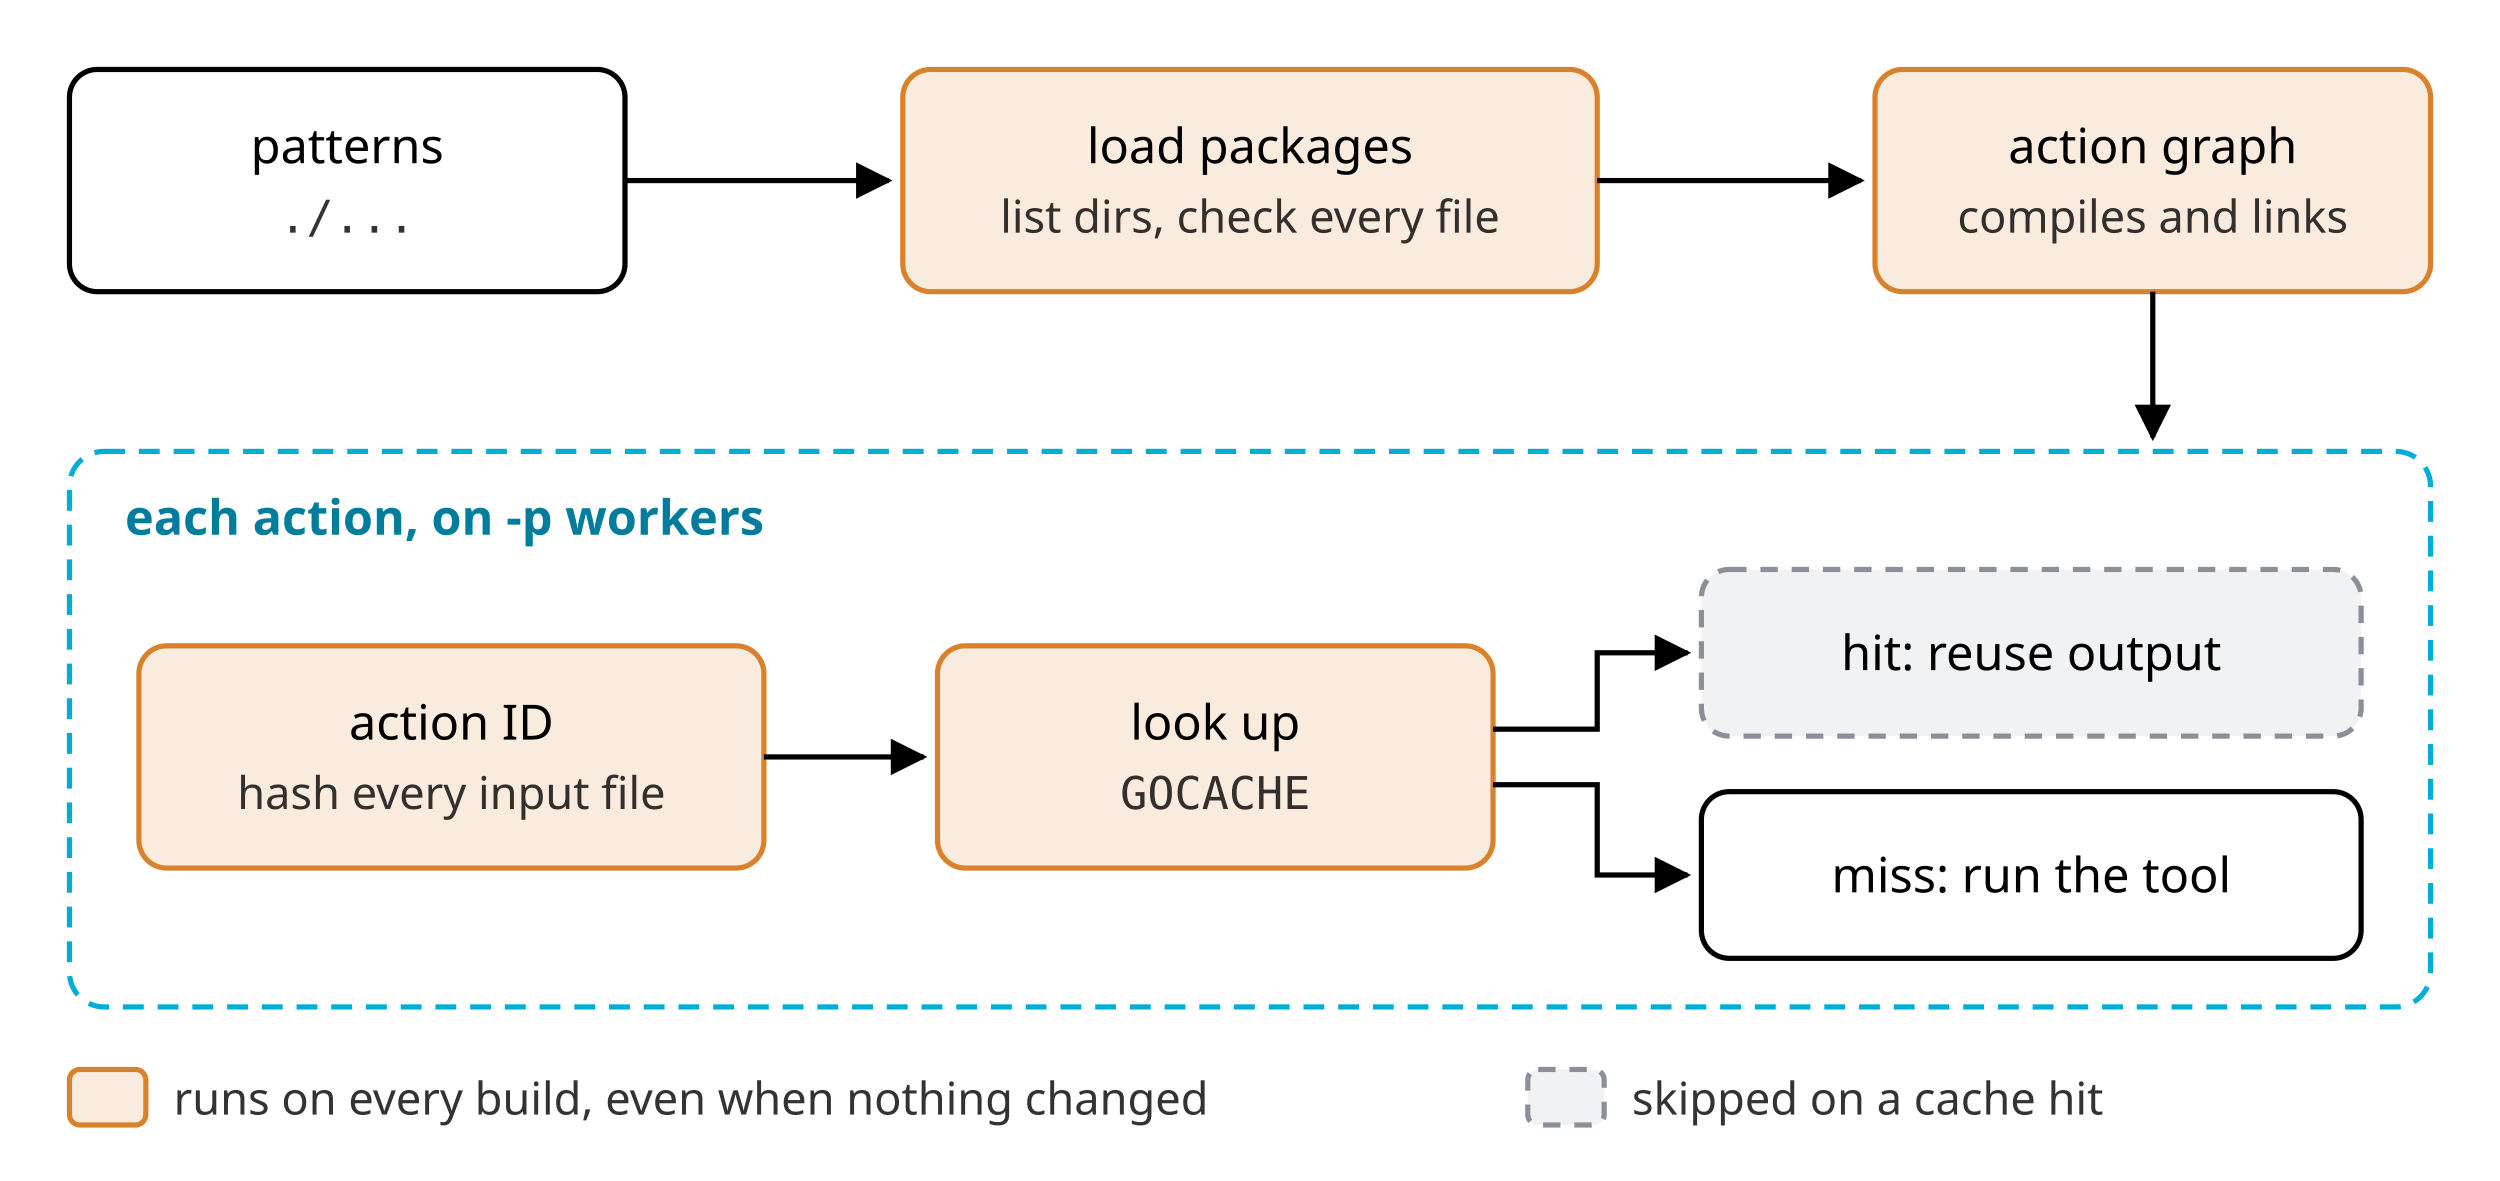
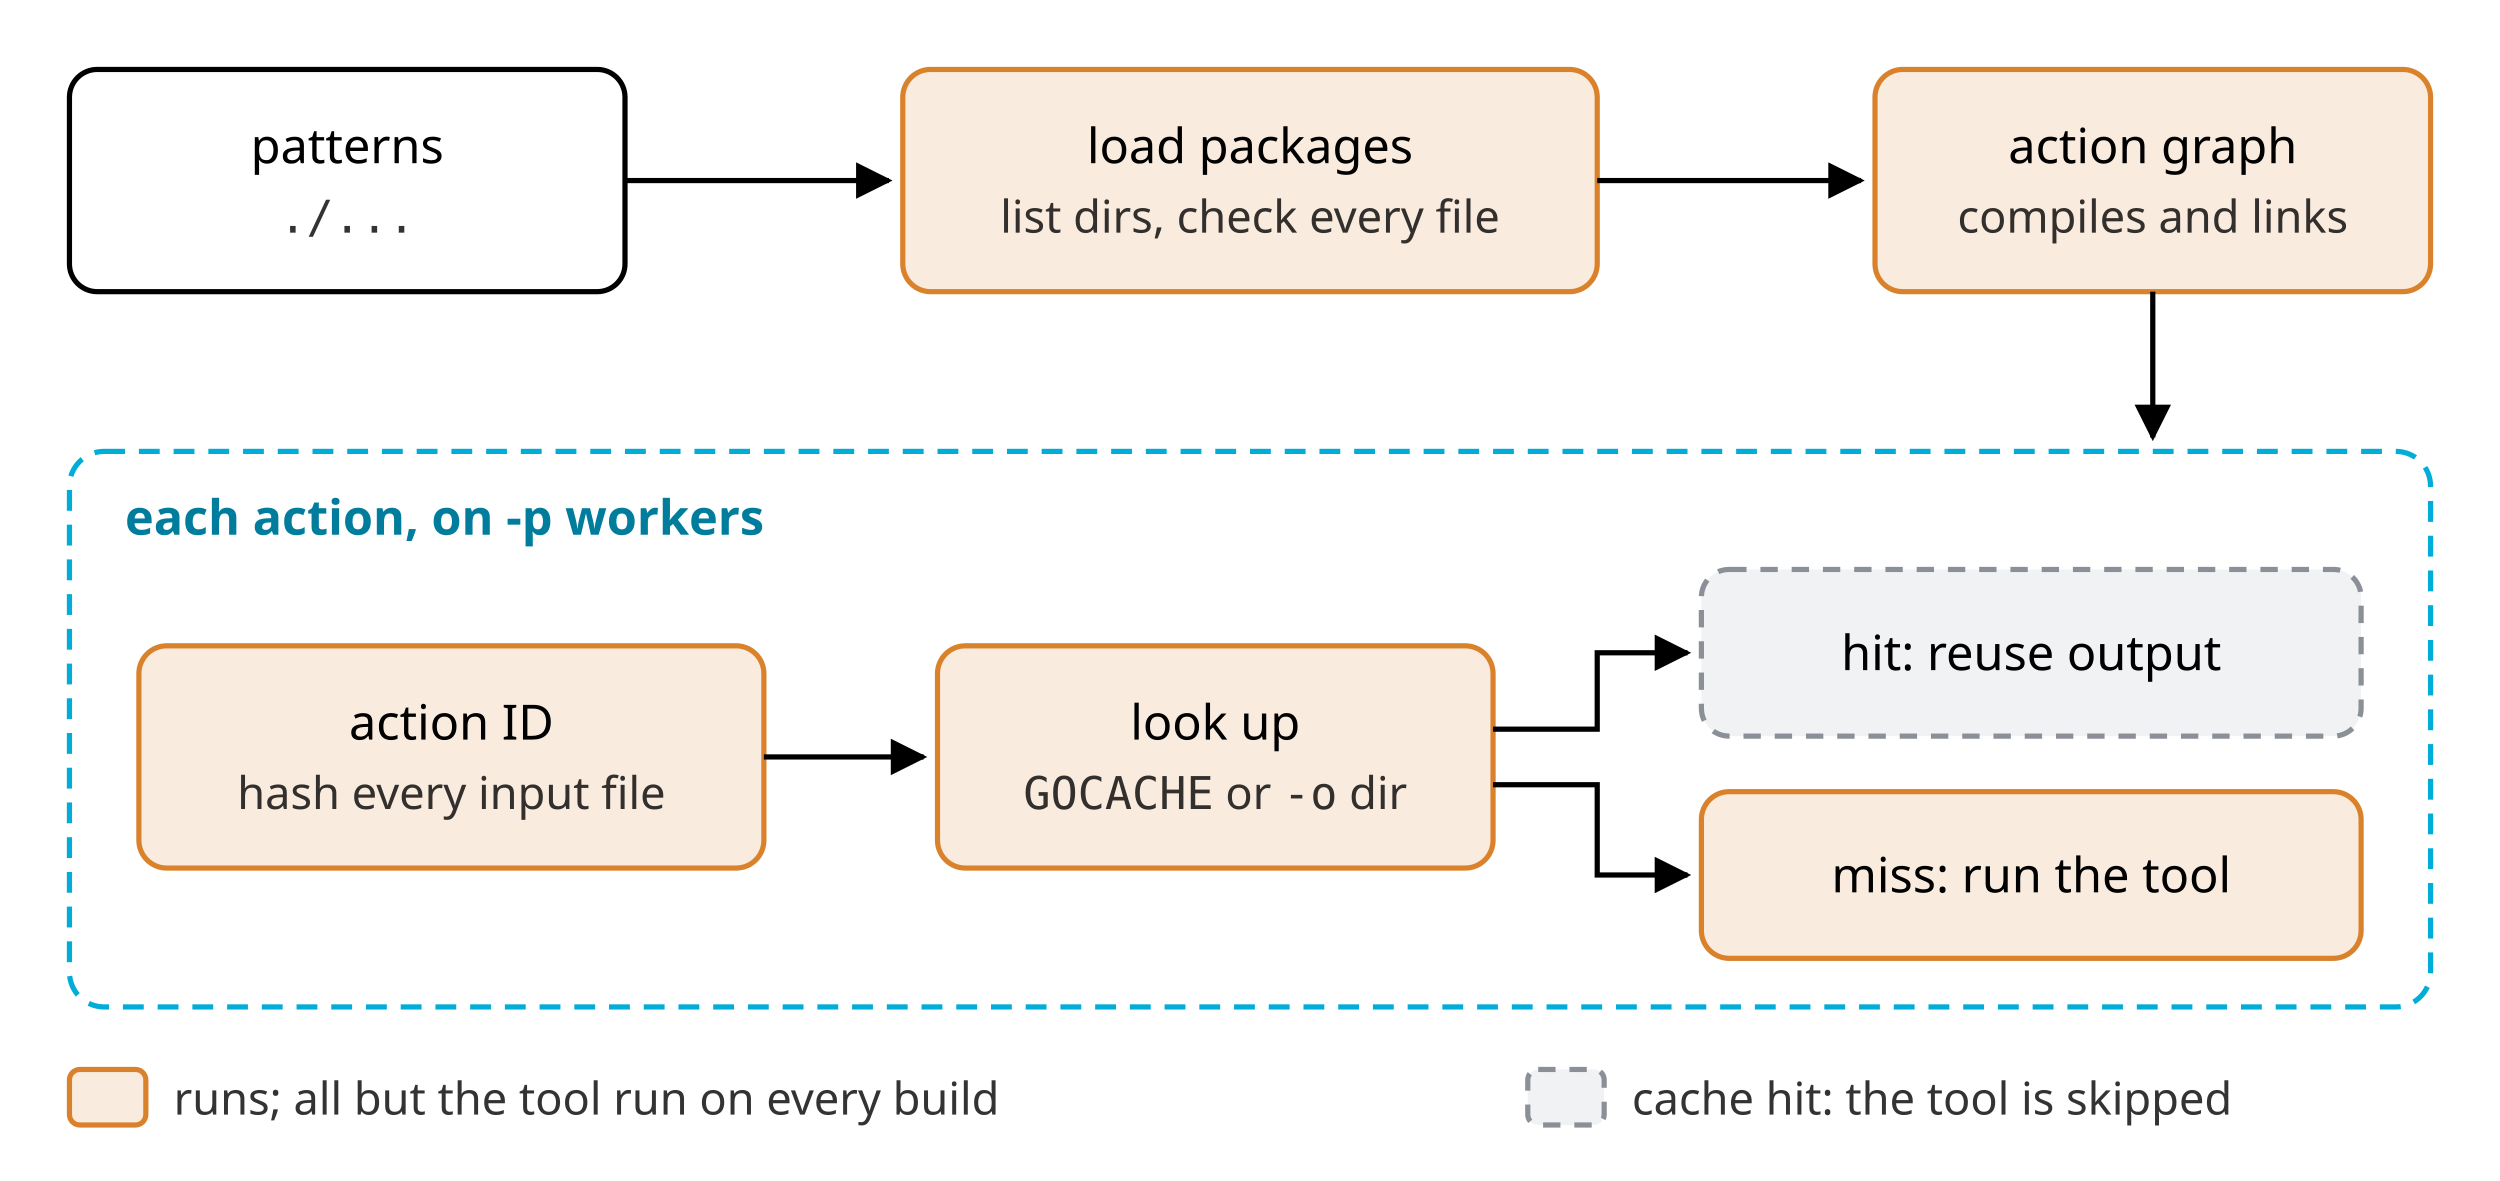
<svg xmlns="http://www.w3.org/2000/svg" viewBox="0 0 720 340" role="img" aria-labelledby="f41-title" class="f41">
  <style>
    .f41 text { font-family: ui-sans-serif, system-ui, sans-serif; font-size: 14px; fill: currentColor; }
    .f41 .f41-sm { font-size: 13px; opacity: 0.8; }
    .f41 .f41-mono { font-family: ui-monospace, SFMono-Regular, Menlo, monospace; }
    .f41 .f41-box { fill: none; stroke: currentColor; stroke-width: 1.5; }
    .f41 .f41-run { fill: #d9822b; fill-opacity: 0.15; stroke: #d9822b; stroke-width: 1.5; }
    .f41 .f41-hit { fill: #8a8f98; fill-opacity: 0.12; stroke: #8a8f98; stroke-width: 1.5; stroke-dasharray: 5 4; }
    .f41 .f41-go { fill: none; stroke: #00ADD8; stroke-width: 1.5; stroke-dasharray: 6 4; }
    .f41 .f41-golabel { fill: #007D9C; font-weight: 600; }
    .f41 .f41-line { fill: none; stroke: currentColor; stroke-width: 1.5; }
  </style>
  <defs>
    <marker id="f41-arrow" viewBox="0 0 10 10" refX="9" refY="5" markerWidth="7" markerHeight="7" orient="auto-start-reverse">
      <path d="M0,0 L10,5 L0,10 z" fill="currentColor" />
    </marker>
  </defs>
  <rect class="f41-box" x="20" y="20" width="160" height="64" rx="8" />
  <text x="100" y="47" text-anchor="middle">patterns</text>
  <text x="100" y="67" text-anchor="middle" class="f41-mono f41-sm">./...</text>
  <rect class="f41-run" x="260" y="20" width="200" height="64" rx="8" />
  <text x="360" y="47" text-anchor="middle">load packages</text>
  <text x="360" y="67" text-anchor="middle" class="f41-sm">list dirs, check every file</text>
  <rect class="f41-run" x="540" y="20" width="160" height="64" rx="8" />
  <text x="620" y="47" text-anchor="middle">action graph</text>
  <text x="620" y="67" text-anchor="middle" class="f41-sm">compiles and links</text>
  <line class="f41-line" x1="180" y1="52" x2="256" y2="52" marker-end="url(#f41-arrow)" />
  <line class="f41-line" x1="460" y1="52" x2="536" y2="52" marker-end="url(#f41-arrow)" />
  <line class="f41-line" x1="620" y1="84" x2="620" y2="126" marker-end="url(#f41-arrow)" />
  <rect class="f41-go" x="20" y="130" width="680" height="160" rx="10" />
  <text x="36" y="154" class="f41-golabel">each action, on -p workers</text>
  <rect class="f41-run" x="40" y="186" width="180" height="64" rx="8" />
  <text x="130" y="213" text-anchor="middle">action ID</text>
  <text x="130" y="233" text-anchor="middle" class="f41-sm">hash every input file</text>
  <rect class="f41-run" x="270" y="186" width="160" height="64" rx="8" />
  <text x="350" y="213" text-anchor="middle">look up</text>
-   <text x="350" y="233" text-anchor="middle" class="f41-sm f41-mono">GOCACHE</text>
+   <text x="350" y="233" text-anchor="middle" class="f41-sm">
+     <tspan class="f41-mono">GOCACHE</tspan> or <tspan class="f41-mono">-o</tspan> dir</text>
  <rect class="f41-hit" x="490" y="164" width="190" height="48" rx="8" />
  <text x="585" y="193" text-anchor="middle">hit: reuse output</text>
-   <rect class="f41-box" x="490" y="228" width="190" height="48" rx="8" />
+   <rect class="f41-run" x="490" y="228" width="190" height="48" rx="8" />
  <text x="585" y="257" text-anchor="middle">miss: run the tool</text>
  <line class="f41-line" x1="220" y1="218" x2="266" y2="218" marker-end="url(#f41-arrow)" />
  <path class="f41-line" d="M430,210 L460,210 L460,188 L486,188" marker-end="url(#f41-arrow)" />
  <path class="f41-line" d="M430,226 L460,226 L460,252 L486,252" marker-end="url(#f41-arrow)" />
  <rect class="f41-run" x="20" y="308" width="22" height="16" rx="3" />
-   <text x="50" y="321" class="f41-sm">runs on every build, even when nothing changed</text>
+   <text x="50" y="321" class="f41-sm">runs; all but the tool run on every build</text>
  <rect class="f41-hit" x="440" y="308" width="22" height="16" rx="3" />
-   <text x="470" y="321" class="f41-sm">skipped on a cache hit</text>
+   <text x="470" y="321" class="f41-sm">cache hit: the tool is skipped</text>
</svg>
